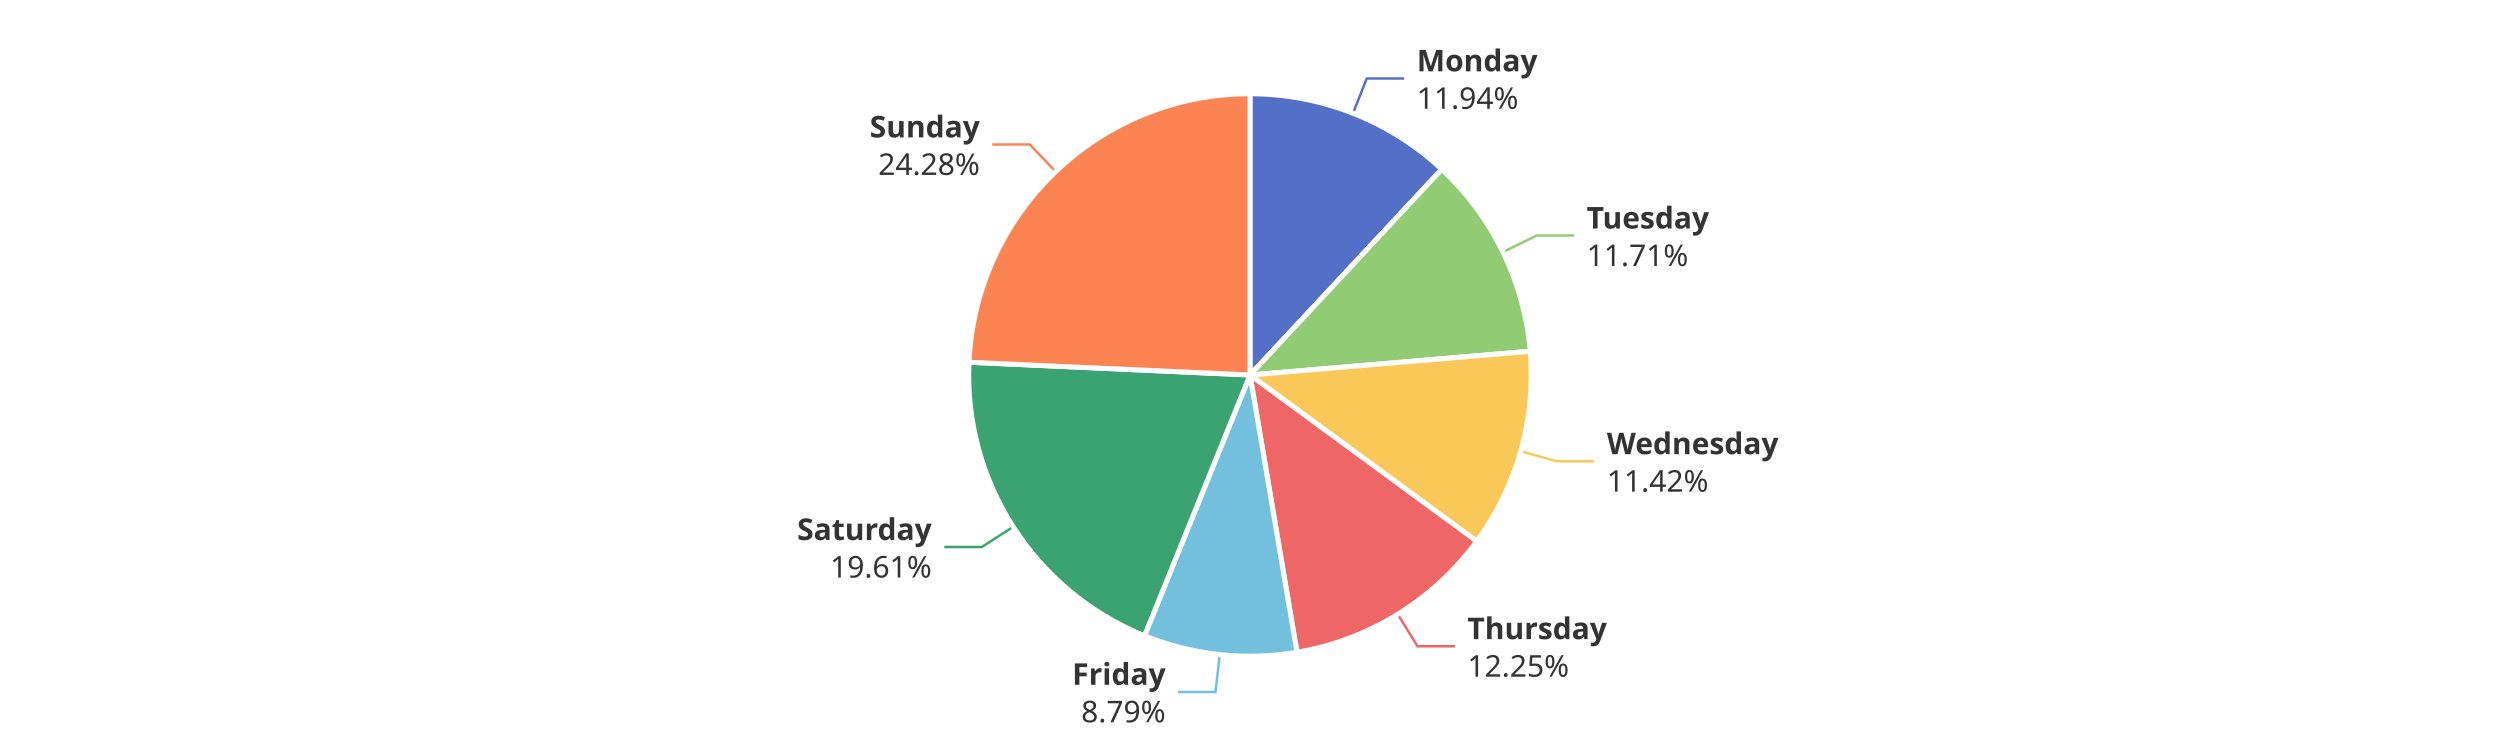
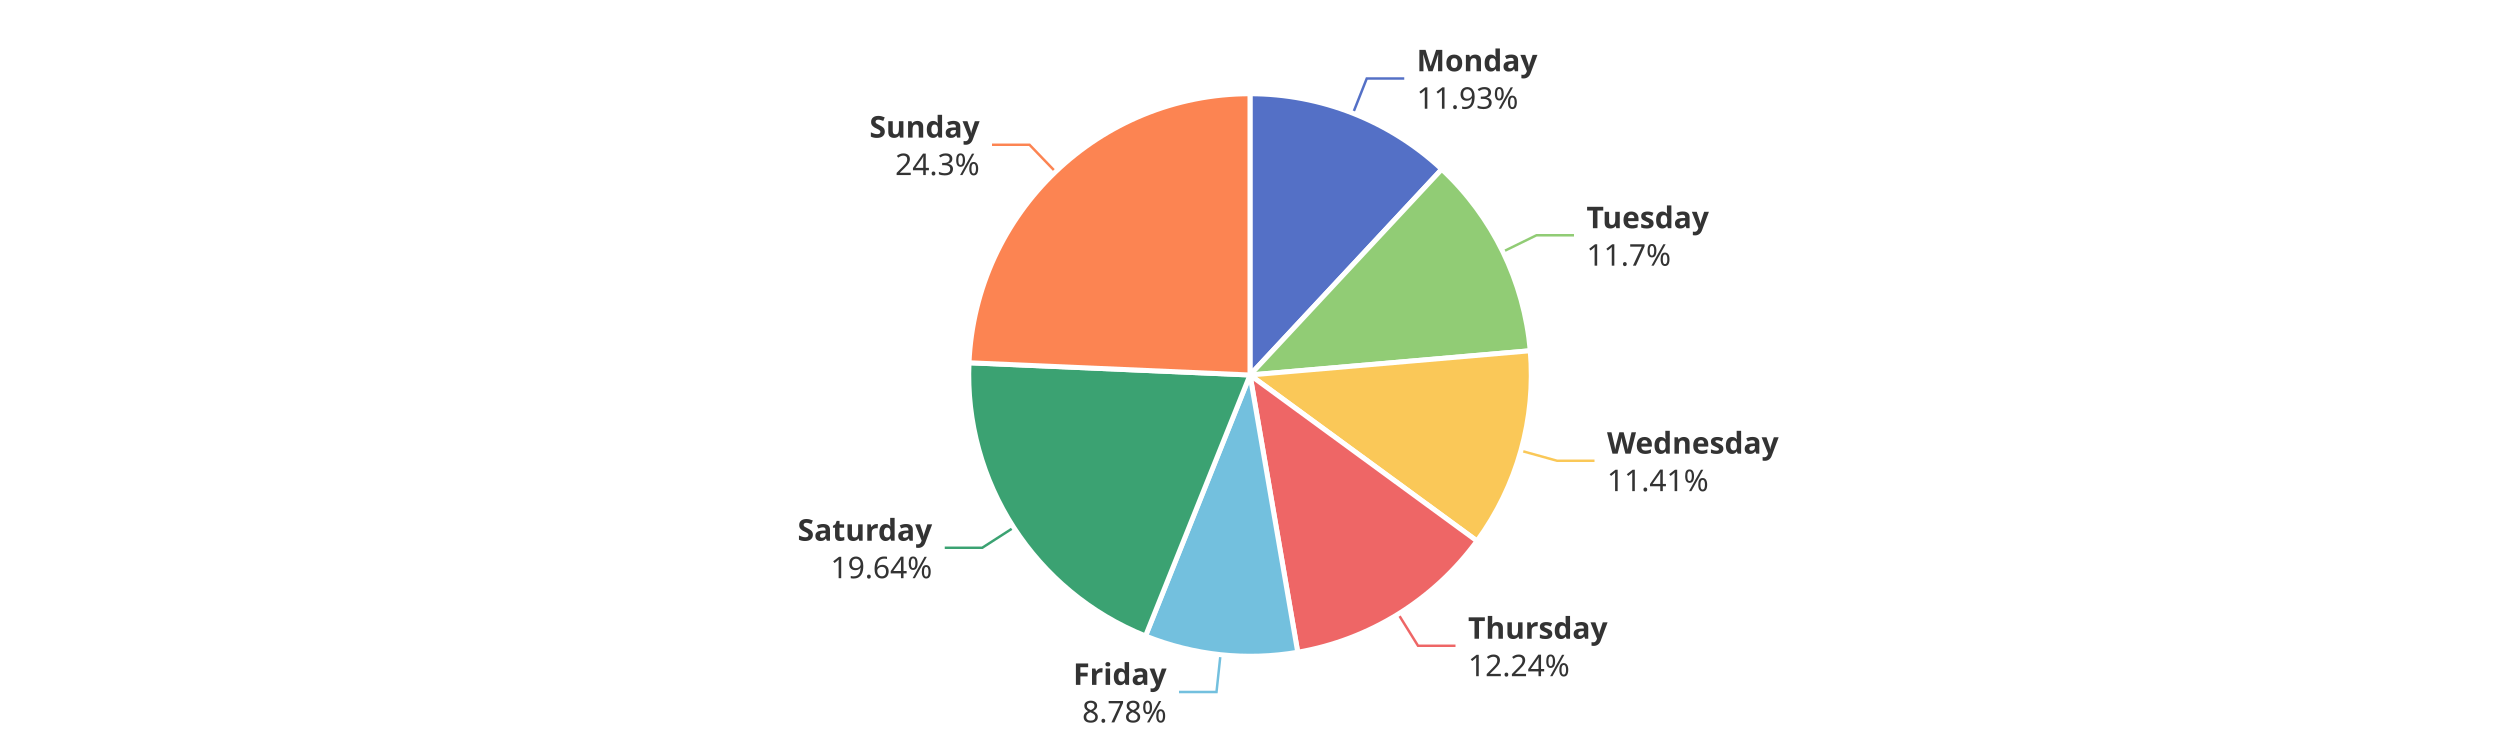
<svg xmlns="http://www.w3.org/2000/svg" width="1000" height="300" version="1.1" baseProfile="full" viewBox="0 0 1000 300">
  <rect width="1000" height="300" x="0" y="0" id="0" fill="#ffffff" />
  <polyline points="541.2 45.3 546.7 31.4 561.7 31.4" fill="none" stroke="#5470c6" />
-   <polyline points="601.2 100.8 614.7 94.2 629.7 94.2" fill="none" stroke="#91cc75" />
-   <polyline points="608.3 180.5 622.7 184.5 637.7 184.5" fill="none" stroke="#fac858" />
-   <polyline points="559.1 245.7 567 258.5 582 258.5" fill="none" stroke="#ee6666" />
-   <polyline points="487.9 261.8 486.2 276.8 471.2 276.8" fill="none" stroke="#73c0de" />
-   <polyline points="405.3 210.7 392.7 218.8 377.7 218.8" fill="none" stroke="#3ba272" />
-   <polyline points="422.3 68.7 411.9 57.8 396.9 57.8" fill="none" stroke="#fc8452" />
+   <polyline points="601.1 100.7 614.6 94.1 629.6 94.1" fill="none" stroke="#91cc75" />
+   <polyline points="608.4 180.3 622.8 184.3 637.8 184.3" fill="none" stroke="#fac858" />
+   <polyline points="559.3 245.6 567.2 258.3 582.2 258.3" fill="none" stroke="#ee6666" />
+   <polyline points="488.2 261.9 486.6 276.8 471.6 276.8" fill="none" stroke="#73c0de" />
+   <polyline points="405.5 211 392.9 219.1 377.9 219.1" fill="none" stroke="#3ba272" />
+   <polyline points="422.2 68.7 411.8 57.9 396.8 57.9" fill="none" stroke="#fc8452" />
  <path d="M500 37.5A112.5 112.5 0 0 1 576.7 67.7L500 150Z" fill="#5470c6" stroke="#fff" stroke-width="2" stroke-linejoin="round" />
-   <path d="M576.7 67.7A112.5 112.5 0 0 1 612.1 140.5L500 150Z" fill="#91cc75" stroke="#fff" stroke-width="2" stroke-linejoin="round" />
-   <path d="M612.1 140.5A112.5 112.5 0 0 1 590.7 216.5L500 150Z" fill="#fac858" stroke="#fff" stroke-width="2" stroke-linejoin="round" />
-   <path d="M590.7 216.5A112.5 112.5 0 0 1 518.8 260.9L500 150Z" fill="#ee6666" stroke="#fff" stroke-width="2" stroke-linejoin="round" />
-   <path d="M518.8 260.9A112.5 112.5 0 0 1 457.8 254.3L500 150Z" fill="#73c0de" stroke="#fff" stroke-width="2" stroke-linejoin="round" />
-   <path d="M457.8 254.3A112.5 112.5 0 0 1 387.6 144.9L500 150Z" fill="#3ba272" stroke="#fff" stroke-width="2" stroke-linejoin="round" />
-   <path d="M387.6 144.9A112.5 112.5 0 0 1 500 37.5L500 150Z" fill="#fc8452" stroke="#fff" stroke-width="2" stroke-linejoin="round" />
-   <path d="M0 -15l42.8 0l0 30l-42.8 0Z" transform="translate(566.7168 31.367)" fill="none" />
-   <text dominant-baseline="central" text-anchor="start" style="font-size:12px;font-family:sans-serif;font-weight:bold;" y="-7.5" transform="translate(566.7168 31.367)" fill="#333" stroke="rgb(255,255,255)" stroke-width="2" paint-order="stroke" stroke-miterlimit="2">Monday</text>
-   <text dominant-baseline="central" text-anchor="start" style="font-size:12px;font-family:sans-serif;" y="7.5" transform="translate(566.7168 31.367)" fill="#333" stroke="rgb(255,255,255)" stroke-width="2" paint-order="stroke" stroke-miterlimit="2">11.94%</text>
-   <path d="M0 -15l46.2 0l0 30l-46.2 0Z" transform="translate(634.6629 94.2445)" fill="none" />
-   <text dominant-baseline="central" text-anchor="start" style="font-size:12px;font-family:sans-serif;font-weight:bold;" y="-7.5" transform="translate(634.6629 94.2445)" fill="#333" stroke="rgb(255,255,255)" stroke-width="2" paint-order="stroke" stroke-miterlimit="2">Tuesday</text>
-   <text dominant-baseline="central" text-anchor="start" style="font-size:12px;font-family:sans-serif;" y="7.5" transform="translate(634.6629 94.2445)" fill="#333" stroke="rgb(255,255,255)" stroke-width="2" paint-order="stroke" stroke-miterlimit="2">11.71%</text>
-   <path d="M0 -15l63.6 0l0 30l-63.6 0Z" transform="translate(642.7392 184.5156)" fill="none" />
-   <text dominant-baseline="central" text-anchor="start" style="font-size:12px;font-family:sans-serif;font-weight:bold;" y="-7.5" transform="translate(642.7392 184.5156)" fill="#333" stroke="rgb(255,255,255)" stroke-width="2" paint-order="stroke" stroke-miterlimit="2">Wednesday</text>
-   <text dominant-baseline="central" text-anchor="start" style="font-size:12px;font-family:sans-serif;" y="7.5" transform="translate(642.7392 184.5156)" fill="#333" stroke="rgb(255,255,255)" stroke-width="2" paint-order="stroke" stroke-miterlimit="2">11.42%</text>
-   <path d="M0 -15l50.2 0l0 30l-50.2 0Z" transform="translate(586.9658 258.4981)" fill="none" />
-   <text dominant-baseline="central" text-anchor="start" style="font-size:12px;font-family:sans-serif;font-weight:bold;" y="-7.5" transform="translate(586.9658 258.4981)" fill="#333" stroke="rgb(255,255,255)" stroke-width="2" paint-order="stroke" stroke-miterlimit="2">Thursday</text>
-   <text dominant-baseline="central" text-anchor="start" style="font-size:12px;font-family:sans-serif;" y="7.5" transform="translate(586.9658 258.4981)" fill="#333" stroke="rgb(255,255,255)" stroke-width="2" paint-order="stroke" stroke-miterlimit="2">12.25%</text>
-   <path d="M-34.2 -15l34.2 0l0 30l-34.2 0Z" transform="translate(466.2464 276.756)" fill="none" />
-   <text dominant-baseline="central" text-anchor="end" style="font-size:12px;font-family:sans-serif;font-weight:bold;" y="-7.5" transform="translate(466.2464 276.756)" fill="#333" stroke="rgb(255,255,255)" stroke-width="2" paint-order="stroke" stroke-miterlimit="2">Friday</text>
-   <text dominant-baseline="central" text-anchor="end" style="font-size:12px;font-family:sans-serif;" y="7.5" transform="translate(466.2464 276.756)" fill="#333" stroke="rgb(255,255,255)" stroke-width="2" paint-order="stroke" stroke-miterlimit="2">8.79%</text>
-   <path d="M-48.2 -15l48.2 0l0 30l-48.2 0Z" transform="translate(372.6861 218.8474)" fill="none" />
-   <text dominant-baseline="central" text-anchor="end" style="font-size:12px;font-family:sans-serif;font-weight:bold;" y="-7.5" transform="translate(372.6861 218.8474)" fill="#333" stroke="rgb(255,255,255)" stroke-width="2" paint-order="stroke" stroke-miterlimit="2">Saturday</text>
-   <text dominant-baseline="central" text-anchor="end" style="font-size:12px;font-family:sans-serif;" y="7.5" transform="translate(372.6861 218.8474)" fill="#333" stroke="rgb(255,255,255)" stroke-width="2" paint-order="stroke" stroke-miterlimit="2">19.61%</text>
-   <path d="M-40.9 -15l40.9 0l0 30l-40.9 0Z" transform="translate(391.928 57.8069)" fill="none" />
-   <text dominant-baseline="central" text-anchor="end" style="font-size:12px;font-family:sans-serif;font-weight:bold;" y="-7.5" transform="translate(391.928 57.8069)" fill="#333" stroke="rgb(255,255,255)" stroke-width="2" paint-order="stroke" stroke-miterlimit="2">Sunday</text>
-   <text dominant-baseline="central" text-anchor="end" style="font-size:12px;font-family:sans-serif;" y="7.5" transform="translate(391.928 57.8069)" fill="#333" stroke="rgb(255,255,255)" stroke-width="2" paint-order="stroke" stroke-miterlimit="2">24.28%</text>
+   <path d="M576.7 67.7A112.5 112.5 0 0 1 612.1 140.3L500 150Z" fill="#91cc75" stroke="#fff" stroke-width="2" stroke-linejoin="round" />
+   <path d="M612.1 140.3A112.5 112.5 0 0 1 590.8 216.4L500 150Z" fill="#fac858" stroke="#fff" stroke-width="2" stroke-linejoin="round" />
+   <path d="M590.8 216.4A112.5 112.5 0 0 1 519.1 260.9L500 150Z" fill="#ee6666" stroke="#fff" stroke-width="2" stroke-linejoin="round" />
+   <path d="M519.1 260.9A112.5 112.5 0 0 1 458.2 254.4L500 150Z" fill="#73c0de" stroke="#fff" stroke-width="2" stroke-linejoin="round" />
+   <path d="M458.2 254.4A112.5 112.5 0 0 1 387.6 145.1L500 150Z" fill="#3ba272" stroke="#fff" stroke-width="2" stroke-linejoin="round" />
+   <path d="M387.6 145.1A112.5 112.5 0 0 1 500 37.5L500 150Z" fill="#fc8452" stroke="#fff" stroke-width="2" stroke-linejoin="round" />
+   <path d="M0 -15l42.8 0l0 30l-42.8 0Z" transform="translate(566.6751 31.3506)" fill="none" />
+   <text dominant-baseline="central" text-anchor="start" style="font-size:12px;font-family:sans-serif;font-weight:bold;" y="-7.5" transform="translate(566.6751 31.3506)" fill="#333" stroke="rgb(255,255,255)" stroke-width="2" paint-order="stroke" stroke-miterlimit="2">Monday</text>
+   <text dominant-baseline="central" text-anchor="start" style="font-size:12px;font-family:sans-serif;" y="7.5" transform="translate(566.6751 31.3506)" fill="#333" stroke="rgb(255,255,255)" stroke-width="2" paint-order="stroke" stroke-miterlimit="2">11.93%</text>
+   <path d="M0 -15l46.2 0l0 30l-46.2 0Z" transform="translate(634.604 94.1237)" fill="none" />
+   <text dominant-baseline="central" text-anchor="start" style="font-size:12px;font-family:sans-serif;font-weight:bold;" y="-7.5" transform="translate(634.604 94.1237)" fill="#333" stroke="rgb(255,255,255)" stroke-width="2" paint-order="stroke" stroke-miterlimit="2">Tuesday</text>
+   <text dominant-baseline="central" text-anchor="start" style="font-size:12px;font-family:sans-serif;" y="7.5" transform="translate(634.604 94.1237)" fill="#333" stroke="rgb(255,255,255)" stroke-width="2" paint-order="stroke" stroke-miterlimit="2">11.7%</text>
+   <path d="M0 -15l63.6 0l0 30l-63.6 0Z" transform="translate(642.7996 184.3001)" fill="none" />
+   <text dominant-baseline="central" text-anchor="start" style="font-size:12px;font-family:sans-serif;font-weight:bold;" y="-7.5" transform="translate(642.7996 184.3001)" fill="#333" stroke="rgb(255,255,255)" stroke-width="2" paint-order="stroke" stroke-miterlimit="2">Wednesday</text>
+   <text dominant-baseline="central" text-anchor="start" style="font-size:12px;font-family:sans-serif;" y="7.5" transform="translate(642.7996 184.3001)" fill="#333" stroke="rgb(255,255,255)" stroke-width="2" paint-order="stroke" stroke-miterlimit="2">11.41%</text>
+   <path d="M0 -15l50.2 0l0 30l-50.2 0Z" transform="translate(587.2322 258.3332)" fill="none" />
+   <text dominant-baseline="central" text-anchor="start" style="font-size:12px;font-family:sans-serif;font-weight:bold;" y="-7.5" transform="translate(587.2322 258.3332)" fill="#333" stroke="rgb(255,255,255)" stroke-width="2" paint-order="stroke" stroke-miterlimit="2">Thursday</text>
+   <text dominant-baseline="central" text-anchor="start" style="font-size:12px;font-family:sans-serif;" y="7.5" transform="translate(587.2322 258.3332)" fill="#333" stroke="rgb(255,255,255)" stroke-width="2" paint-order="stroke" stroke-miterlimit="2">12.24%</text>
+   <path d="M-34.2 -15l34.2 0l0 30l-34.2 0Z" transform="translate(466.6461 276.7987)" fill="none" />
+   <text dominant-baseline="central" text-anchor="end" style="font-size:12px;font-family:sans-serif;font-weight:bold;" y="-7.5" transform="translate(466.6461 276.7987)" fill="#333" stroke="rgb(255,255,255)" stroke-width="2" paint-order="stroke" stroke-miterlimit="2">Friday</text>
+   <text dominant-baseline="central" text-anchor="end" style="font-size:12px;font-family:sans-serif;" y="7.5" transform="translate(466.6461 276.7987)" fill="#333" stroke="rgb(255,255,255)" stroke-width="2" paint-order="stroke" stroke-miterlimit="2">8.78%</text>
+   <path d="M-48.2 -15l48.2 0l0 30l-48.2 0Z" transform="translate(372.8663 219.1276)" fill="none" />
+   <text dominant-baseline="central" text-anchor="end" style="font-size:12px;font-family:sans-serif;font-weight:bold;" y="-7.5" transform="translate(372.8663 219.1276)" fill="#333" stroke="rgb(255,255,255)" stroke-width="2" paint-order="stroke" stroke-miterlimit="2">Saturday</text>
+   <text dominant-baseline="central" text-anchor="end" style="font-size:12px;font-family:sans-serif;" y="7.5" transform="translate(372.8663 219.1276)" fill="#333" stroke="rgb(255,255,255)" stroke-width="2" paint-order="stroke" stroke-miterlimit="2">19.64%</text>
+   <path d="M-40.9 -15l40.9 0l0 30l-40.9 0Z" transform="translate(391.8482 57.8832)" fill="none" />
+   <text dominant-baseline="central" text-anchor="end" style="font-size:12px;font-family:sans-serif;font-weight:bold;" y="-7.5" transform="translate(391.8482 57.8832)" fill="#333" stroke="rgb(255,255,255)" stroke-width="2" paint-order="stroke" stroke-miterlimit="2">Sunday</text>
+   <text dominant-baseline="central" text-anchor="end" style="font-size:12px;font-family:sans-serif;" y="7.5" transform="translate(391.8482 57.8832)" fill="#333" stroke="rgb(255,255,255)" stroke-width="2" paint-order="stroke" stroke-miterlimit="2">24.3%</text>
</svg>
